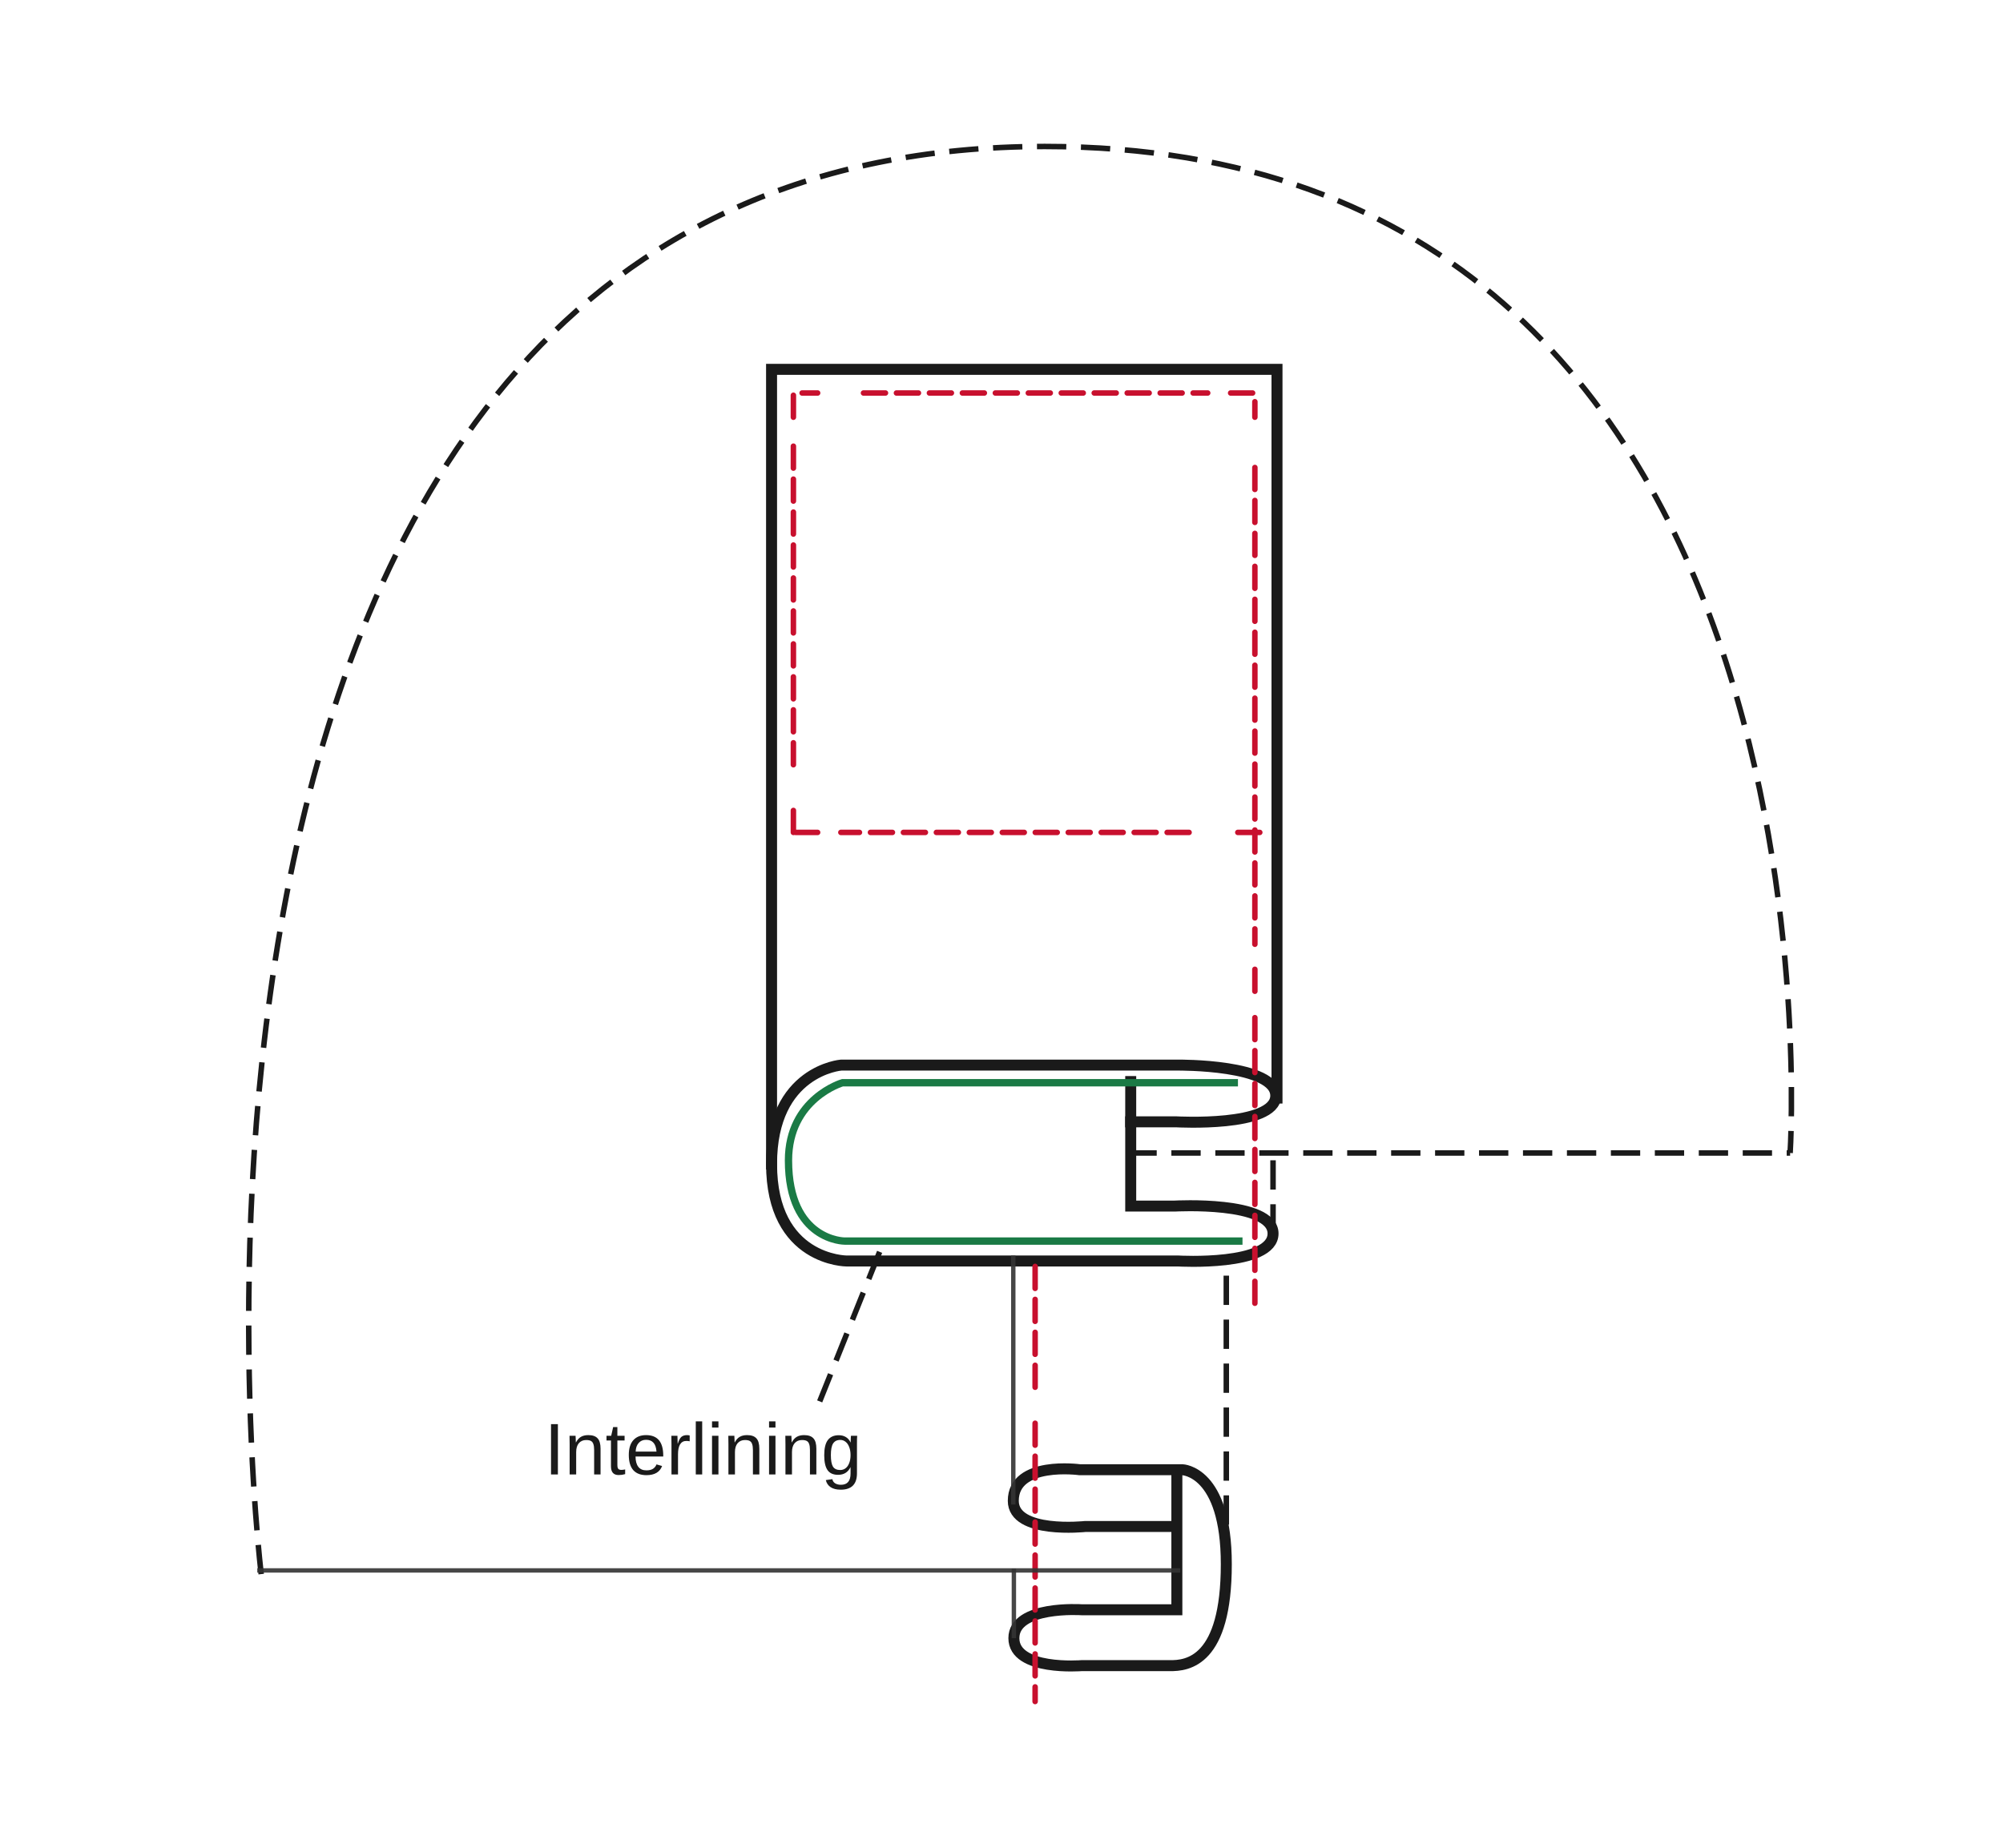
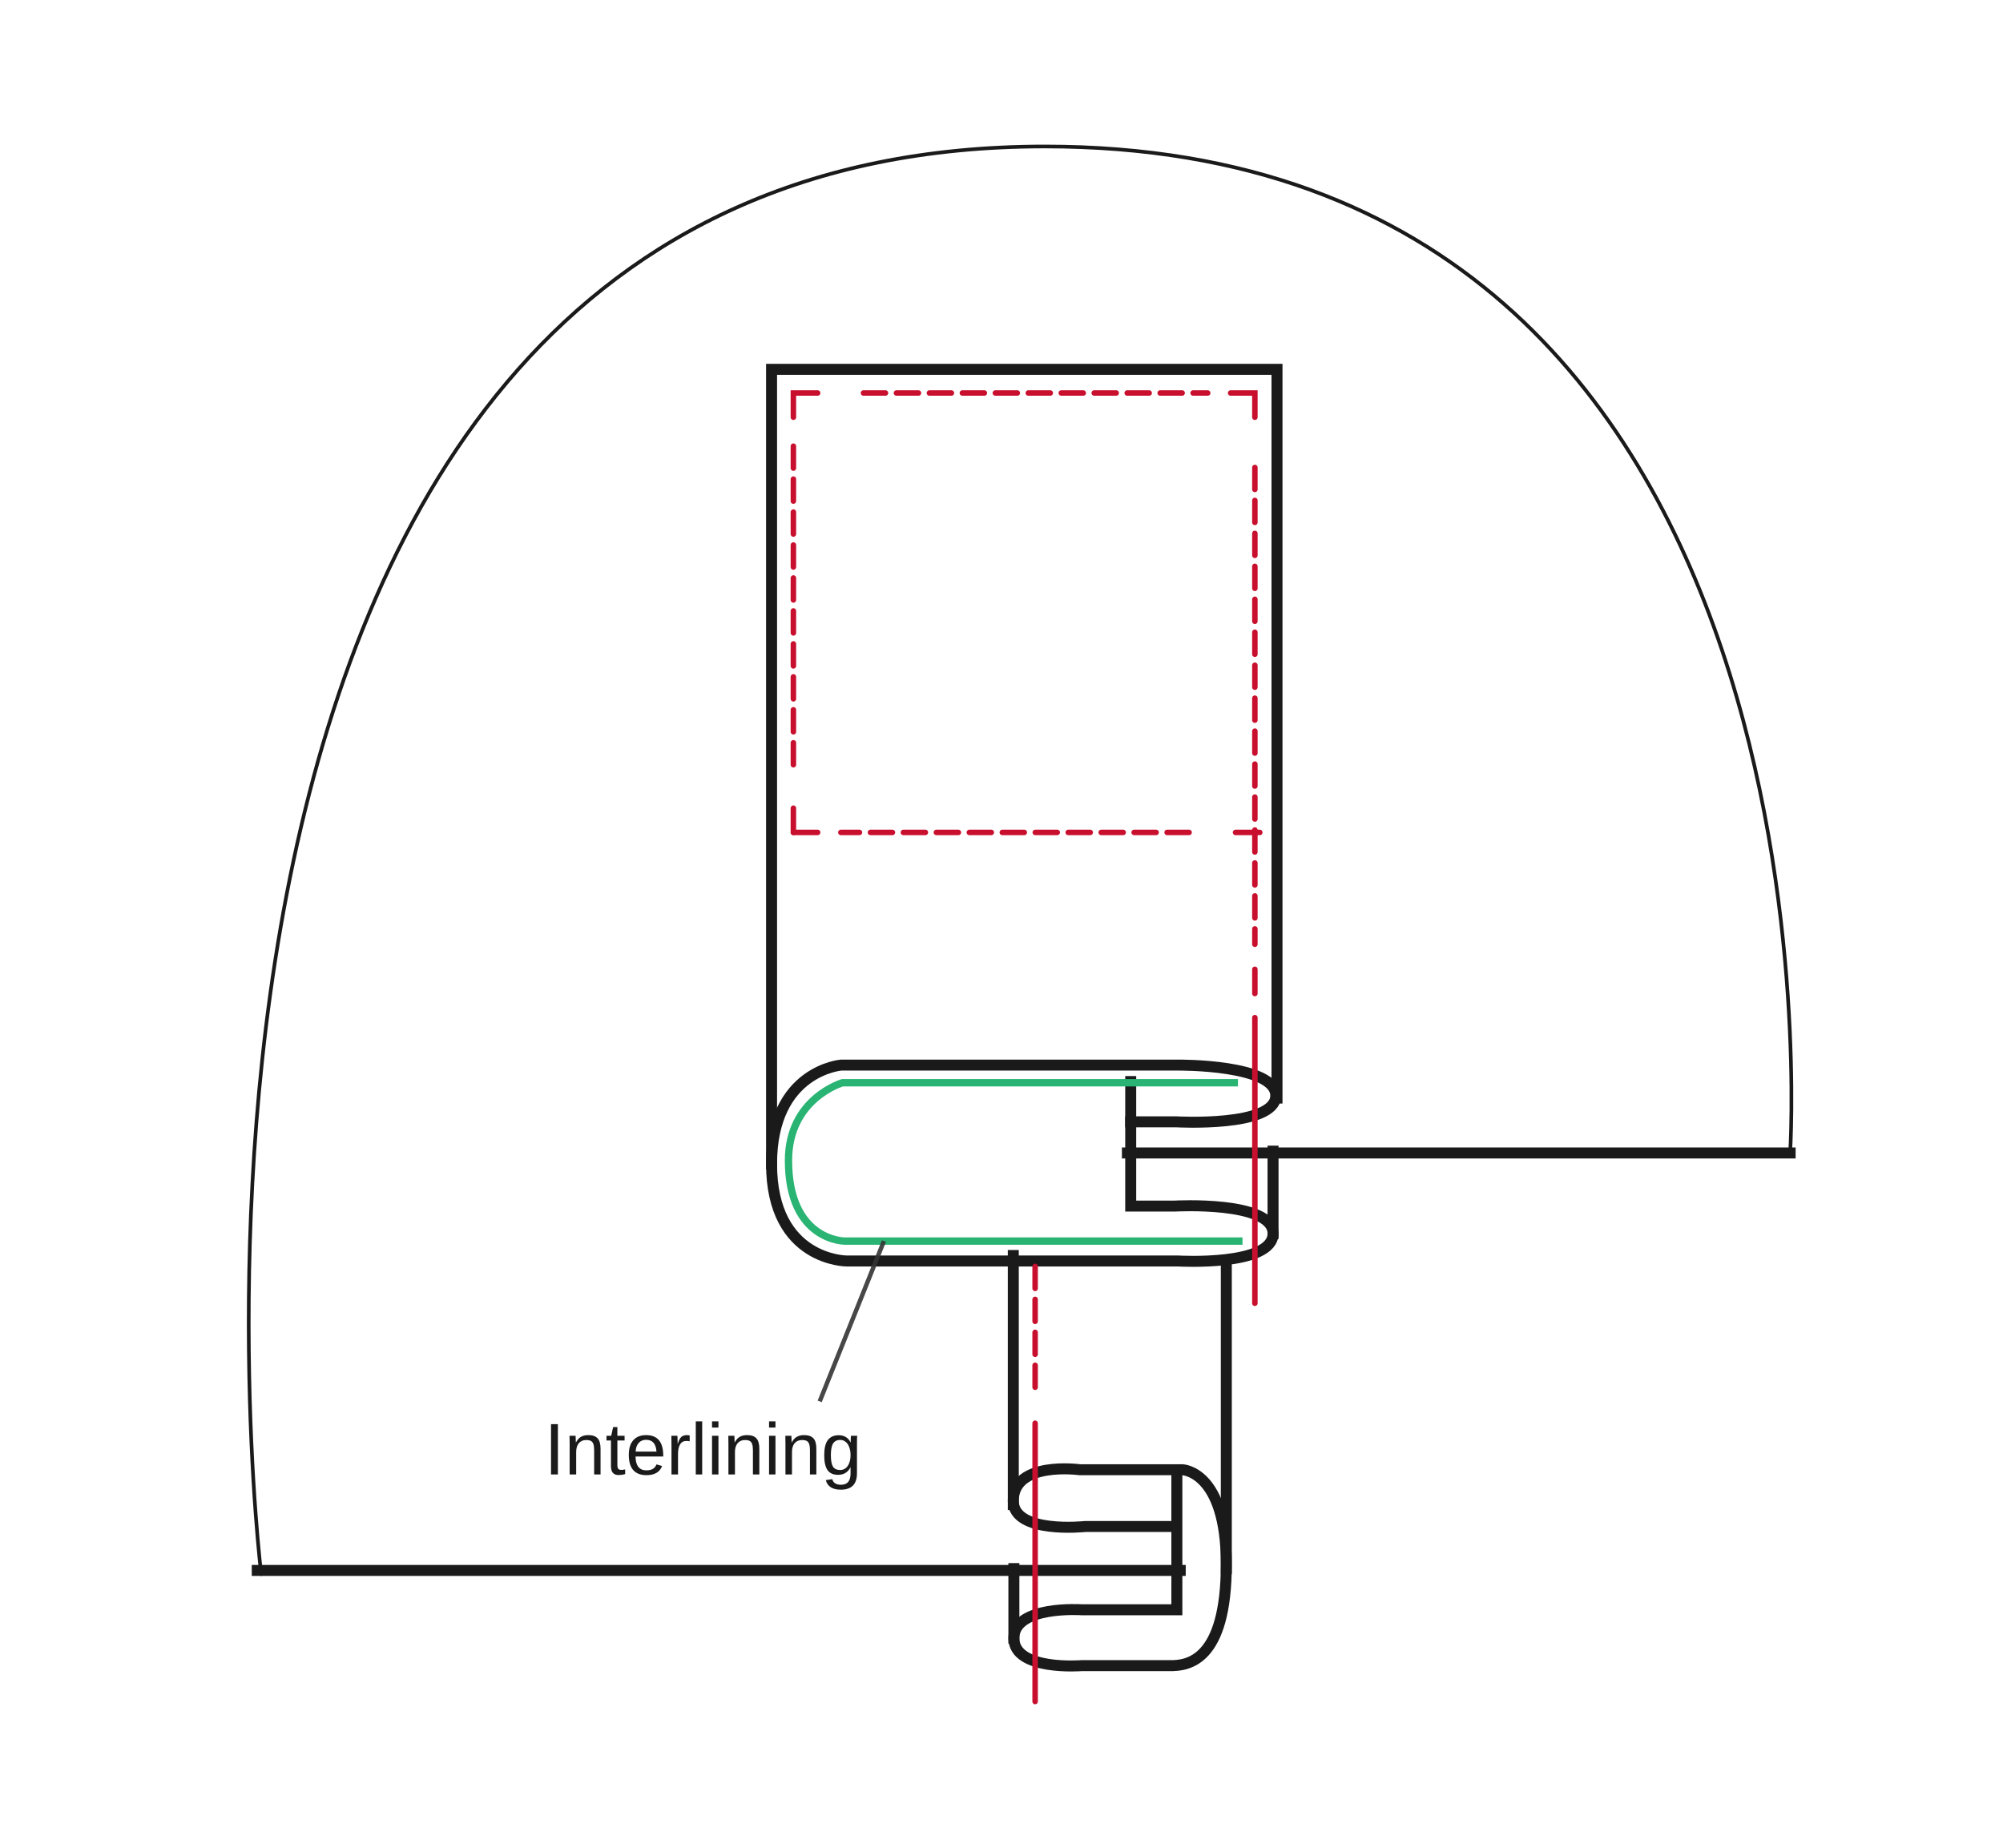
<svg xmlns="http://www.w3.org/2000/svg" viewBox="0.00 6.57 273.44 252.33">
-   <g id="role-base_outer_contour" data-role="base_outer_contour">
-     <path d="M 160.66 207.87 L 160.66 226.37 L 147.66 226.37 C 147.66 226.37 138.41 225.75 138.41 230.25 C 138.41 234.75 147.66 234.00 147.66 234.00 L 159.65 234.00 C 162.16 234.05 167.41 233.39 167.41 220.14 C 167.41 207.39 161.41 207.25 161.41 207.25 L 147.41 207.25 C 147.41 207.25 138.33 206.00 138.33 211.50 C 138.33 216.06 148.16 215.00 148.16 215.00 L 160.16 215.00" style="stroke:#1A1A1A;stroke-width:1.5;stroke-dasharray:none;fill:none;stroke-linecap:square;stroke-linejoin:miter;opacity:1" />
-     <path d="M 154.36 154.25 L 154.36 171.25 L 160.36 171.25 C 160.36 171.25 173.79 170.50 173.79 175.00 C 173.79 179.50 160.86 178.75 160.86 178.75 L 115.59 178.75 C 115.59 178.75 105.33 178.75 105.33 165.50 C 105.33 152.75 114.83 152.00 114.83 152.00 L 160.83 152.00 C 160.83 152.00 174.33 151.88 174.16 156.25 C 174.00 160.50 160.64 159.75 160.64 159.75 L 154.33 159.75" style="stroke:#1A1A1A;stroke-width:1.5;stroke-dasharray:none;fill:none;stroke-linecap:square;stroke-linejoin:miter;opacity:1" />
-     <path d="M 105.33 165.50 L 105.33 57.00 L 174.33 57.00 L 174.33 156.50" style="stroke:#1A1A1A;stroke-width:1.5;stroke-dasharray:none;fill:none;stroke-linecap:square;stroke-linejoin:miter;opacity:1" />
+   <g id="role-contour_outer" data-role="contour_outer">
+     <path d="M 35.12 221.00 L 161.12 221.00" style="stroke:#1A1A1A;stroke-width:1.5;stroke-dasharray:none;fill:none;stroke-linecap:square;stroke-linejoin:miter;opacity:1" data-role="contour_outer" />
+     <path d="M 153.91 164.00 L 244.38 164.00" style="stroke:#1A1A1A;stroke-width:1.5;stroke-dasharray:none;fill:none;stroke-linecap:square;stroke-linejoin:miter;opacity:1" data-role="contour_outer" />
+     <path d="M 160.66 207.87 L 160.66 226.37 L 147.66 226.37 C 147.66 226.37 138.41 225.75 138.41 230.25 C 138.41 234.75 147.66 234.00 147.66 234.00 L 159.65 234.00 C 162.16 234.05 167.41 233.39 167.41 220.14 C 167.41 207.39 161.41 207.25 161.41 207.25 L 147.41 207.25 C 147.41 207.25 138.33 206.00 138.33 211.50 C 138.33 216.06 148.16 215.00 148.16 215.00 L 160.16 215.00" style="stroke:#1A1A1A;stroke-width:1.5;stroke-dasharray:none;fill:none;stroke-linecap:square;stroke-linejoin:miter;opacity:1" data-role="contour_outer" />
+     <path d="M 154.36 154.25 L 154.36 171.25 L 160.36 171.25 C 160.36 171.25 173.79 170.50 173.79 175.00 C 173.79 179.50 160.86 178.75 160.86 178.75 L 115.59 178.75 C 115.59 178.75 105.33 178.75 105.33 165.50 C 105.33 152.75 114.83 152.00 114.83 152.00 L 160.83 152.00 C 160.83 152.00 174.33 151.88 174.16 156.25 C 174.00 160.50 160.64 159.75 160.64 159.75 L 154.33 159.75" style="stroke:#1A1A1A;stroke-width:1.5;stroke-dasharray:none;fill:none;stroke-linecap:square;stroke-linejoin:miter;opacity:1" data-role="contour_outer" />
+     <path d="M 138.33 212.00 L 138.33 178.00" style="stroke:#1A1A1A;stroke-width:1.5;stroke-dasharray:none;fill:none;stroke-linecap:square;stroke-linejoin:miter;opacity:1" data-role="contour_outer" />
+     <path d="M 167.41 220.75 L 167.41 179.25" style="stroke:#1A1A1A;stroke-width:1.5;stroke-dasharray:none;fill:none;stroke-linecap:square;stroke-linejoin:miter;opacity:1" data-role="contour_outer" />
+     <path d="M 138.41 230.25 L 138.41 220.75" style="stroke:#1A1A1A;stroke-width:1.5;stroke-dasharray:none;fill:none;stroke-linecap:square;stroke-linejoin:miter;opacity:1" data-role="contour_outer" />
+     <path d="M 105.33 165.50 L 105.33 57.00 L 174.33 57.00 L 174.33 156.50" style="stroke:#1A1A1A;stroke-width:1.5;stroke-dasharray:none;fill:none;stroke-linecap:square;stroke-linejoin:miter;opacity:1" data-role="contour_outer" />
+     <path d="M 173.79 175.00 L 173.79 163.75" style="stroke:#1A1A1A;stroke-width:1.5;stroke-dasharray:none;fill:none;stroke-linecap:square;stroke-linejoin:miter;opacity:1" data-role="contour_outer" />
  </g>
-   <g id="role-structure_line" data-role="structure_line">
-     <path d="M 153.91 164.00 L 244.38 164.00" style="stroke:#1A1A1A;stroke-width:0.75;stroke-dasharray:4 2;fill:none;stroke-linecap:butt;opacity:1" />
-     <path d="M 167.41 220.75 L 167.41 179.25" style="stroke:#1A1A1A;stroke-width:0.75;stroke-dasharray:4 2;fill:none;stroke-linecap:butt;opacity:1" />
-     <path d="M 173.79 175.00 L 173.79 163.75" style="stroke:#1A1A1A;stroke-width:0.75;stroke-dasharray:4 2;fill:none;stroke-linecap:butt;opacity:1" />
-     <path d="M 35.66 221.50 C 35.66 221.50 11.78 26.57 142.64 26.57 C 253.44 26.57 244.38 164.00 244.38 164.00" style="stroke:#1A1A1A;stroke-width:0.75;stroke-dasharray:4 2;fill:none;stroke-linecap:butt;opacity:1" />
-     <path d="M 111.90 197.92 L 120.67 176.03" style="stroke:#1A1A1A;stroke-width:0.75;stroke-dasharray:4 2;fill:none;stroke-linecap:butt;opacity:1" />
+   <g id="role-boundary_interlining" data-role="boundary_interlining">
+     <path d="M 169.62 176.03 L 115.31 176.03 C 115.31 176.03 107.64 176.03 107.64 165.02 C 107.64 156.55 115.01 154.41 115.01 154.41 L 169.00 154.41" style="stroke:#29B473;stroke-width:1.0;stroke-dasharray:none;fill:none;stroke-linecap:butt;opacity:1" data-role="boundary_interlining" />
  </g>
-   <g id="role-secondary_structure" data-role="secondary_structure">
-     <path d="M 169.62 176.03 L 115.31 176.03 C 115.31 176.03 107.64 176.03 107.64 165.02 C 107.64 156.55 115.01 154.41 115.01 154.41 L 169.00 154.41" style="stroke:#1A7A45;stroke-width:1.0;stroke-dasharray:none;fill:none;stroke-linecap:butt;opacity:1" />
+   <g id="role-stitch_edge" data-role="stitch_edge">
+     <path d="M 108.31 120.23 L 108.31 116.92" style="stroke:#C8102E;stroke-width:0.75;stroke-dasharray:none;fill:none;stroke-linecap:round;opacity:1" data-role="stitch_edge" />
+     <path d="M 108.31 63.54 L 108.31 60.23 L 111.62 60.23" style="stroke:#C8102E;stroke-width:0.75;stroke-dasharray:none;fill:none;stroke-linecap:round;opacity:1" data-role="stitch_edge" />
+     <path d="M 168.00 60.23 L 171.31 60.23 L 171.31 63.54" style="stroke:#C8102E;stroke-width:0.75;stroke-dasharray:none;fill:none;stroke-linecap:round;opacity:1" data-role="stitch_edge" />
+     <path d="M 171.31 138.92 L 171.31 142.23" style="stroke:#C8102E;stroke-width:0.75;stroke-dasharray:none;fill:none;stroke-linecap:round;opacity:1" data-role="stitch_edge" />
+     <path d="M 171.98 120.23 L 168.67 120.23" style="stroke:#C8102E;stroke-width:0.75;stroke-dasharray:none;fill:none;stroke-linecap:round;opacity:1" data-role="stitch_edge" />
+     <path d="M 111.62 120.23 L 108.31 120.23" style="stroke:#C8102E;stroke-width:0.75;stroke-dasharray:none;fill:none;stroke-linecap:round;opacity:1" data-role="stitch_edge" />
+     <path d="M 171.31 145.52 L 171.31 184.52" style="stroke:#C8102E;stroke-width:0.75;stroke-dasharray:none;fill:none;stroke-linecap:round;opacity:1" data-role="stitch_edge" />
+     <path d="M 141.31 200.90 L 141.31 238.90" style="stroke:#C8102E;stroke-width:0.75;stroke-dasharray:none;fill:none;stroke-linecap:round;opacity:1" data-role="stitch_edge" />
  </g>
-   <g id="role-stitch_line" data-role="stitch_line">
-     <path d="M 108.31 120.23 L 108.31 116.92" style="stroke:#C8102E;stroke-width:0.75;stroke-dasharray:3 1.5;fill:none;stroke-linecap:round;opacity:1" />
-     <path d="M 108.31 110.99 L 108.31 66.51" style="stroke:#C8102E;stroke-width:0.75;stroke-dasharray:3 1.5;fill:none;stroke-linecap:round;opacity:1" />
-     <path d="M 108.31 63.54 L 108.31 60.23 L 111.62 60.23" style="stroke:#C8102E;stroke-width:0.75;stroke-dasharray:3 1.5;fill:none;stroke-linecap:round;opacity:1" />
-     <path d="M 117.88 60.23 L 164.87 60.23" style="stroke:#C8102E;stroke-width:0.75;stroke-dasharray:3 1.5;fill:none;stroke-linecap:round;opacity:1" />
-     <path d="M 168.00 60.23 L 171.31 60.23 L 171.31 63.54" style="stroke:#C8102E;stroke-width:0.75;stroke-dasharray:3 1.5;fill:none;stroke-linecap:round;opacity:1" />
-     <path d="M 171.31 70.40 L 171.31 135.50" style="stroke:#C8102E;stroke-width:0.75;stroke-dasharray:3 1.5;fill:none;stroke-linecap:round;opacity:1" />
-     <path d="M 171.31 138.92 L 171.31 142.23" style="stroke:#C8102E;stroke-width:0.75;stroke-dasharray:3 1.5;fill:none;stroke-linecap:round;opacity:1" />
-     <path d="M 171.98 120.23 L 168.67 120.23" style="stroke:#C8102E;stroke-width:0.75;stroke-dasharray:3 1.5;fill:none;stroke-linecap:round;opacity:1" />
-     <path d="M 162.33 120.23 L 114.79 120.23" style="stroke:#C8102E;stroke-width:0.75;stroke-dasharray:3 1.5;fill:none;stroke-linecap:round;opacity:1" />
-     <path d="M 111.62 120.23 L 108.31 120.23" style="stroke:#C8102E;stroke-width:0.75;stroke-dasharray:3 1.5;fill:none;stroke-linecap:round;opacity:1" />
-     <path d="M 141.31 179.49 L 141.31 197.16" style="stroke:#C8102E;stroke-width:0.75;stroke-dasharray:3 1.5;fill:none;stroke-linecap:round;opacity:1" />
-     <path d="M 171.31 145.52 L 171.31 184.52" style="stroke:#C8102E;stroke-width:0.75;stroke-dasharray:3 1.5;fill:none;stroke-linecap:round;opacity:1" />
-     <path d="M 141.31 200.90 L 141.31 238.90" style="stroke:#C8102E;stroke-width:0.75;stroke-dasharray:3 1.5;fill:none;stroke-linecap:round;opacity:1" />
+   <g id="role-stitch_thru" data-role="stitch_thru">
+     <path d="M 108.31 110.99 L 108.31 66.51" style="stroke:#C8102E;stroke-width:0.75;stroke-dasharray:3 1.5;fill:none;stroke-linecap:round;opacity:1" data-role="stitch_thru" />
+     <path d="M 117.88 60.23 L 164.87 60.23" style="stroke:#C8102E;stroke-width:0.75;stroke-dasharray:3 1.5;fill:none;stroke-linecap:round;opacity:1" data-role="stitch_thru" />
+     <path d="M 171.31 70.40 L 171.31 135.50" style="stroke:#C8102E;stroke-width:0.75;stroke-dasharray:3 1.5;fill:none;stroke-linecap:round;opacity:1" data-role="stitch_thru" />
+     <path d="M 162.33 120.23 L 114.79 120.23" style="stroke:#C8102E;stroke-width:0.75;stroke-dasharray:3 1.5;fill:none;stroke-linecap:round;opacity:1" data-role="stitch_thru" />
+     <path d="M 141.31 179.49 L 141.31 197.16" style="stroke:#C8102E;stroke-width:0.75;stroke-dasharray:3 1.5;fill:none;stroke-linecap:round;opacity:1" data-role="stitch_thru" />
  </g>
  <g id="role-callout_line" data-role="callout_line">
-     <path d="M 35.12 221.00 L 161.12 221.00" style="stroke:#333333;stroke-width:0.6;stroke-dasharray:none;fill:none;stroke-linecap:butt;opacity:0.9" />
-     <path d="M 138.33 212.00 L 138.33 178.00" style="stroke:#333333;stroke-width:0.6;stroke-dasharray:none;fill:none;stroke-linecap:butt;opacity:0.9" />
-     <path d="M 138.41 230.25 L 138.41 220.75" style="stroke:#333333;stroke-width:0.6;stroke-dasharray:none;fill:none;stroke-linecap:butt;opacity:0.9" />
+     <path d="M 111.90 197.92 L 120.67 176.03" style="stroke:#333333;stroke-width:0.6;stroke-dasharray:none;fill:none;stroke-linecap:butt;opacity:0.9" data-role="callout_line" />
+   </g>
+   <g id="role-break_line" data-role="break_line">
+     <path d="M 35.66 221.50 C 35.66 221.50 11.78 26.57 142.64 26.57 C 253.44 26.57 244.38 164.00 244.38 164.00" style="stroke:#1A1A1A;stroke-width:0.5;stroke-dasharray:none;fill:none;stroke-linecap:round;opacity:1" data-role="break_line" />
  </g>
  <g id="role-label" data-role="label">
    <text x="74.3" y="207.9" font-family="Arial, sans-serif" font-size="10.0" fill="#1A1A1A">Interlining</text>
  </g>
</svg>
